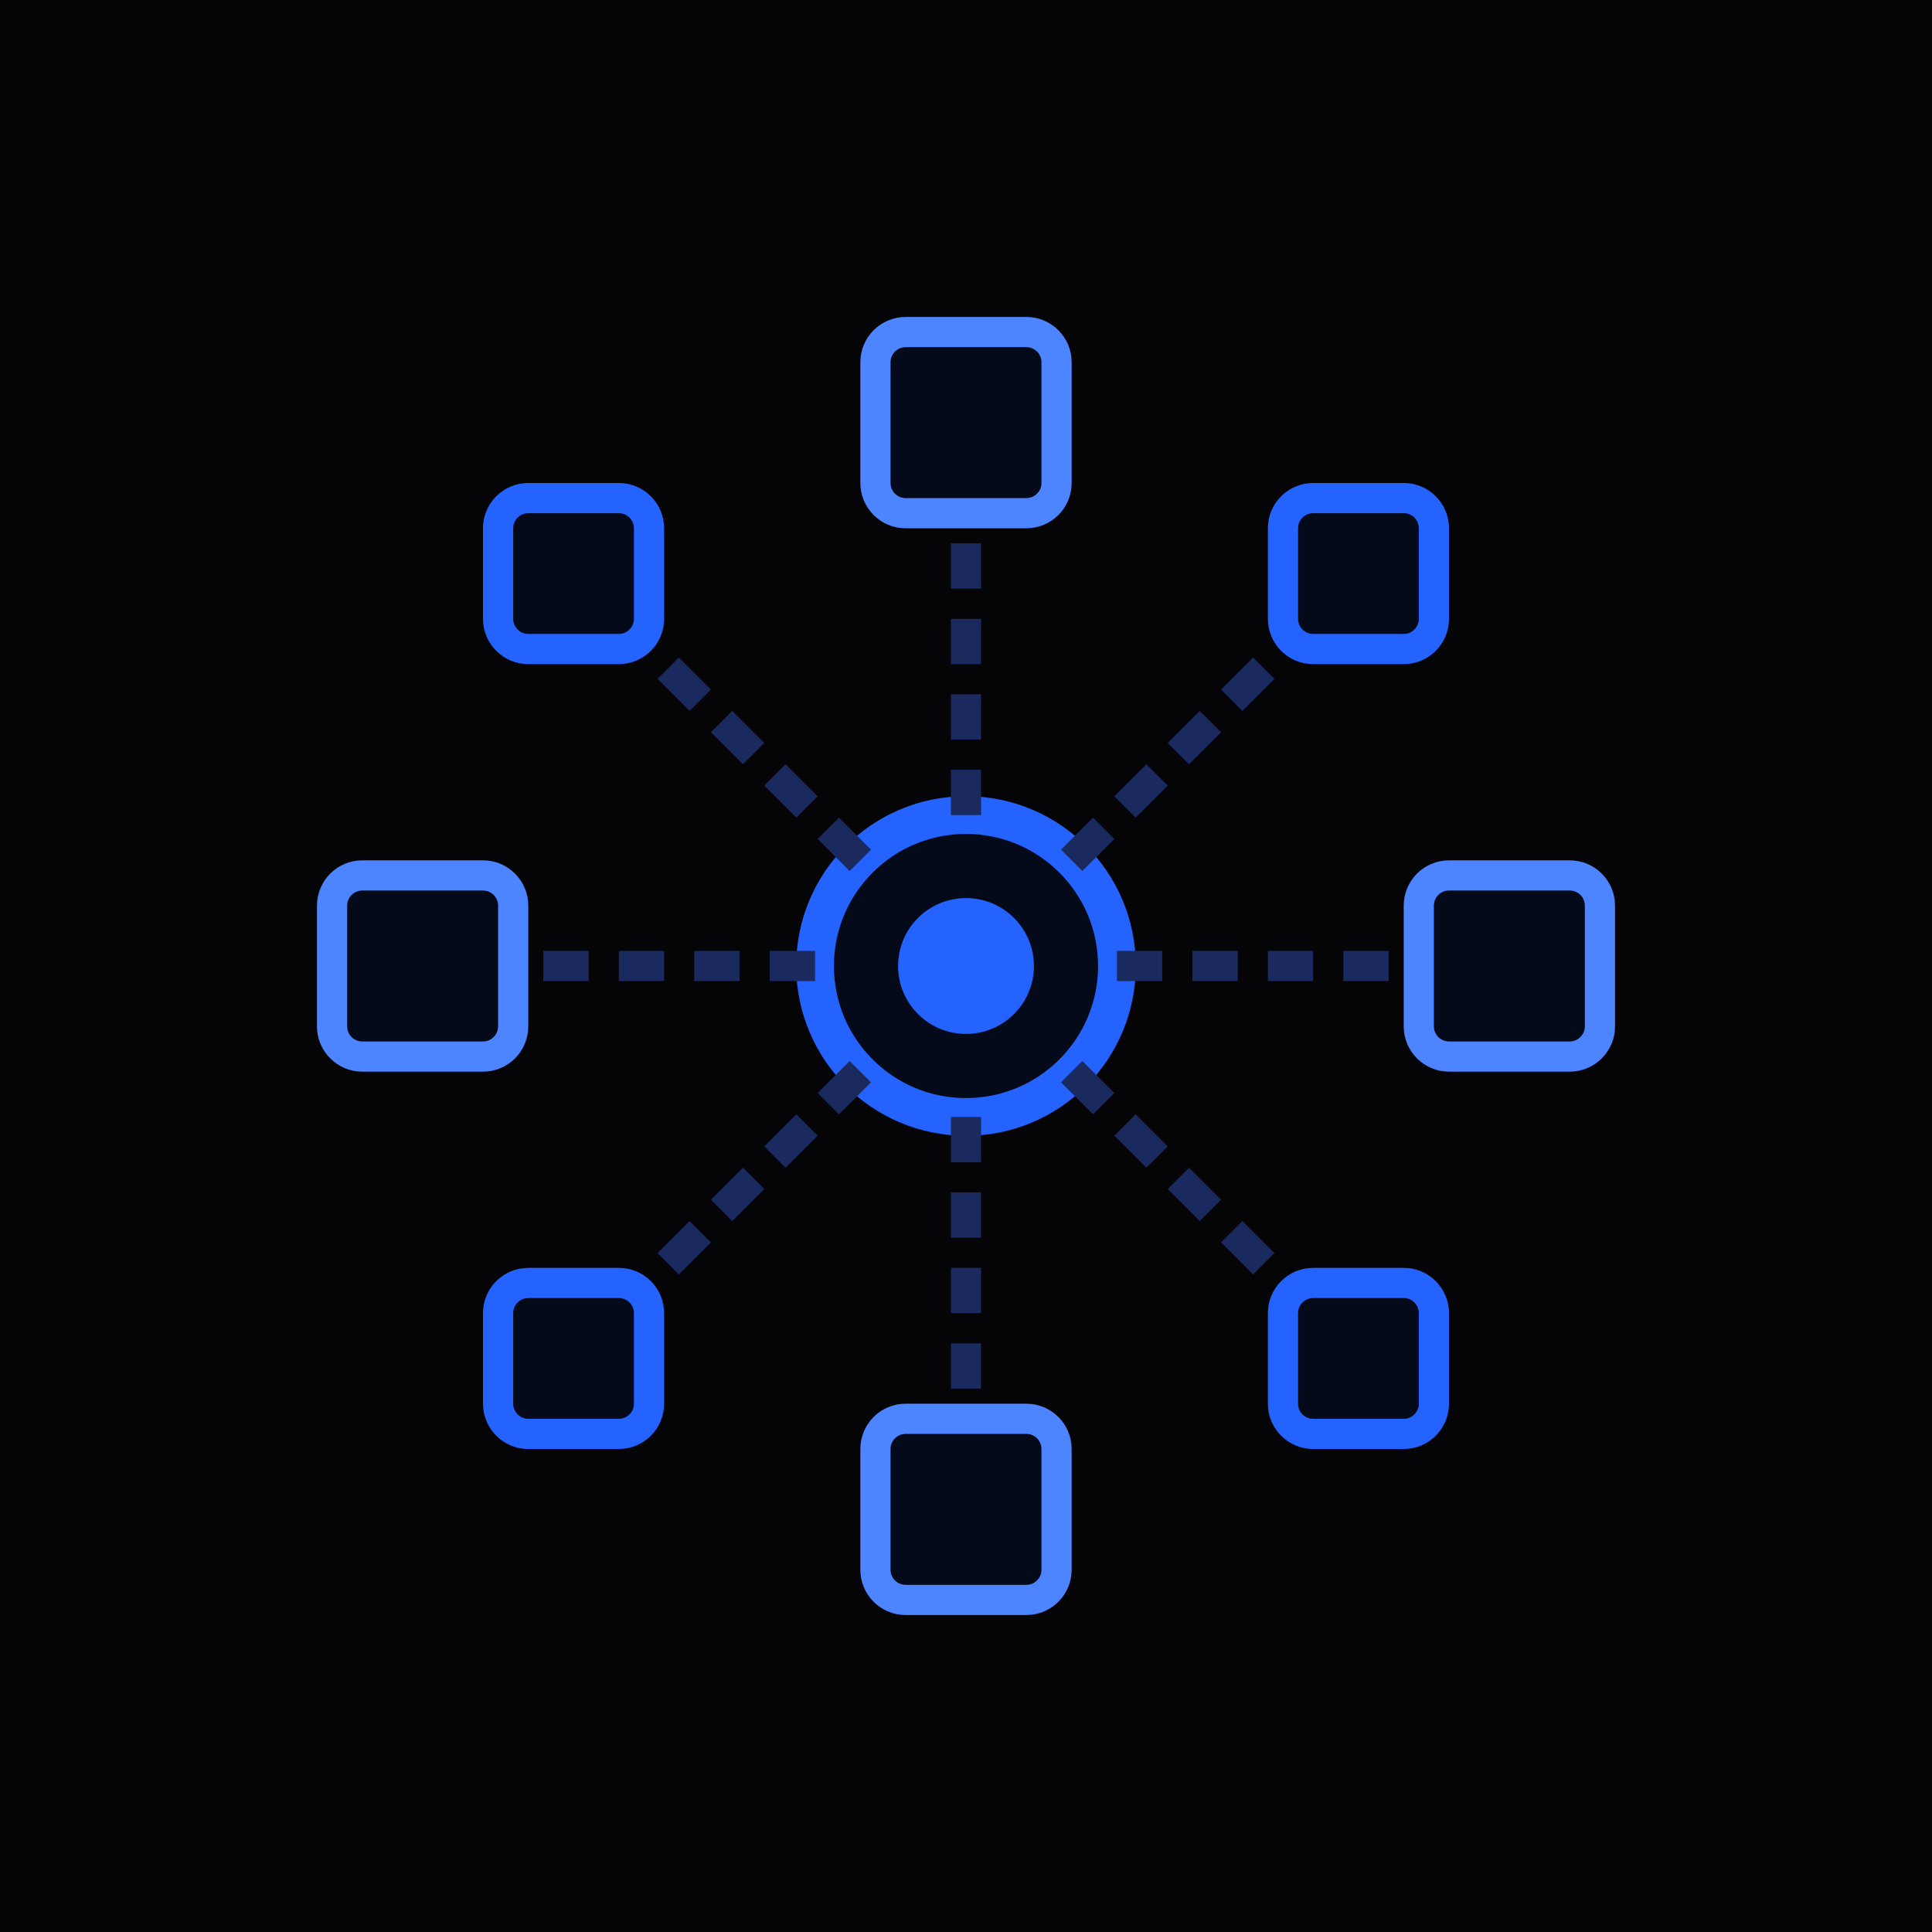
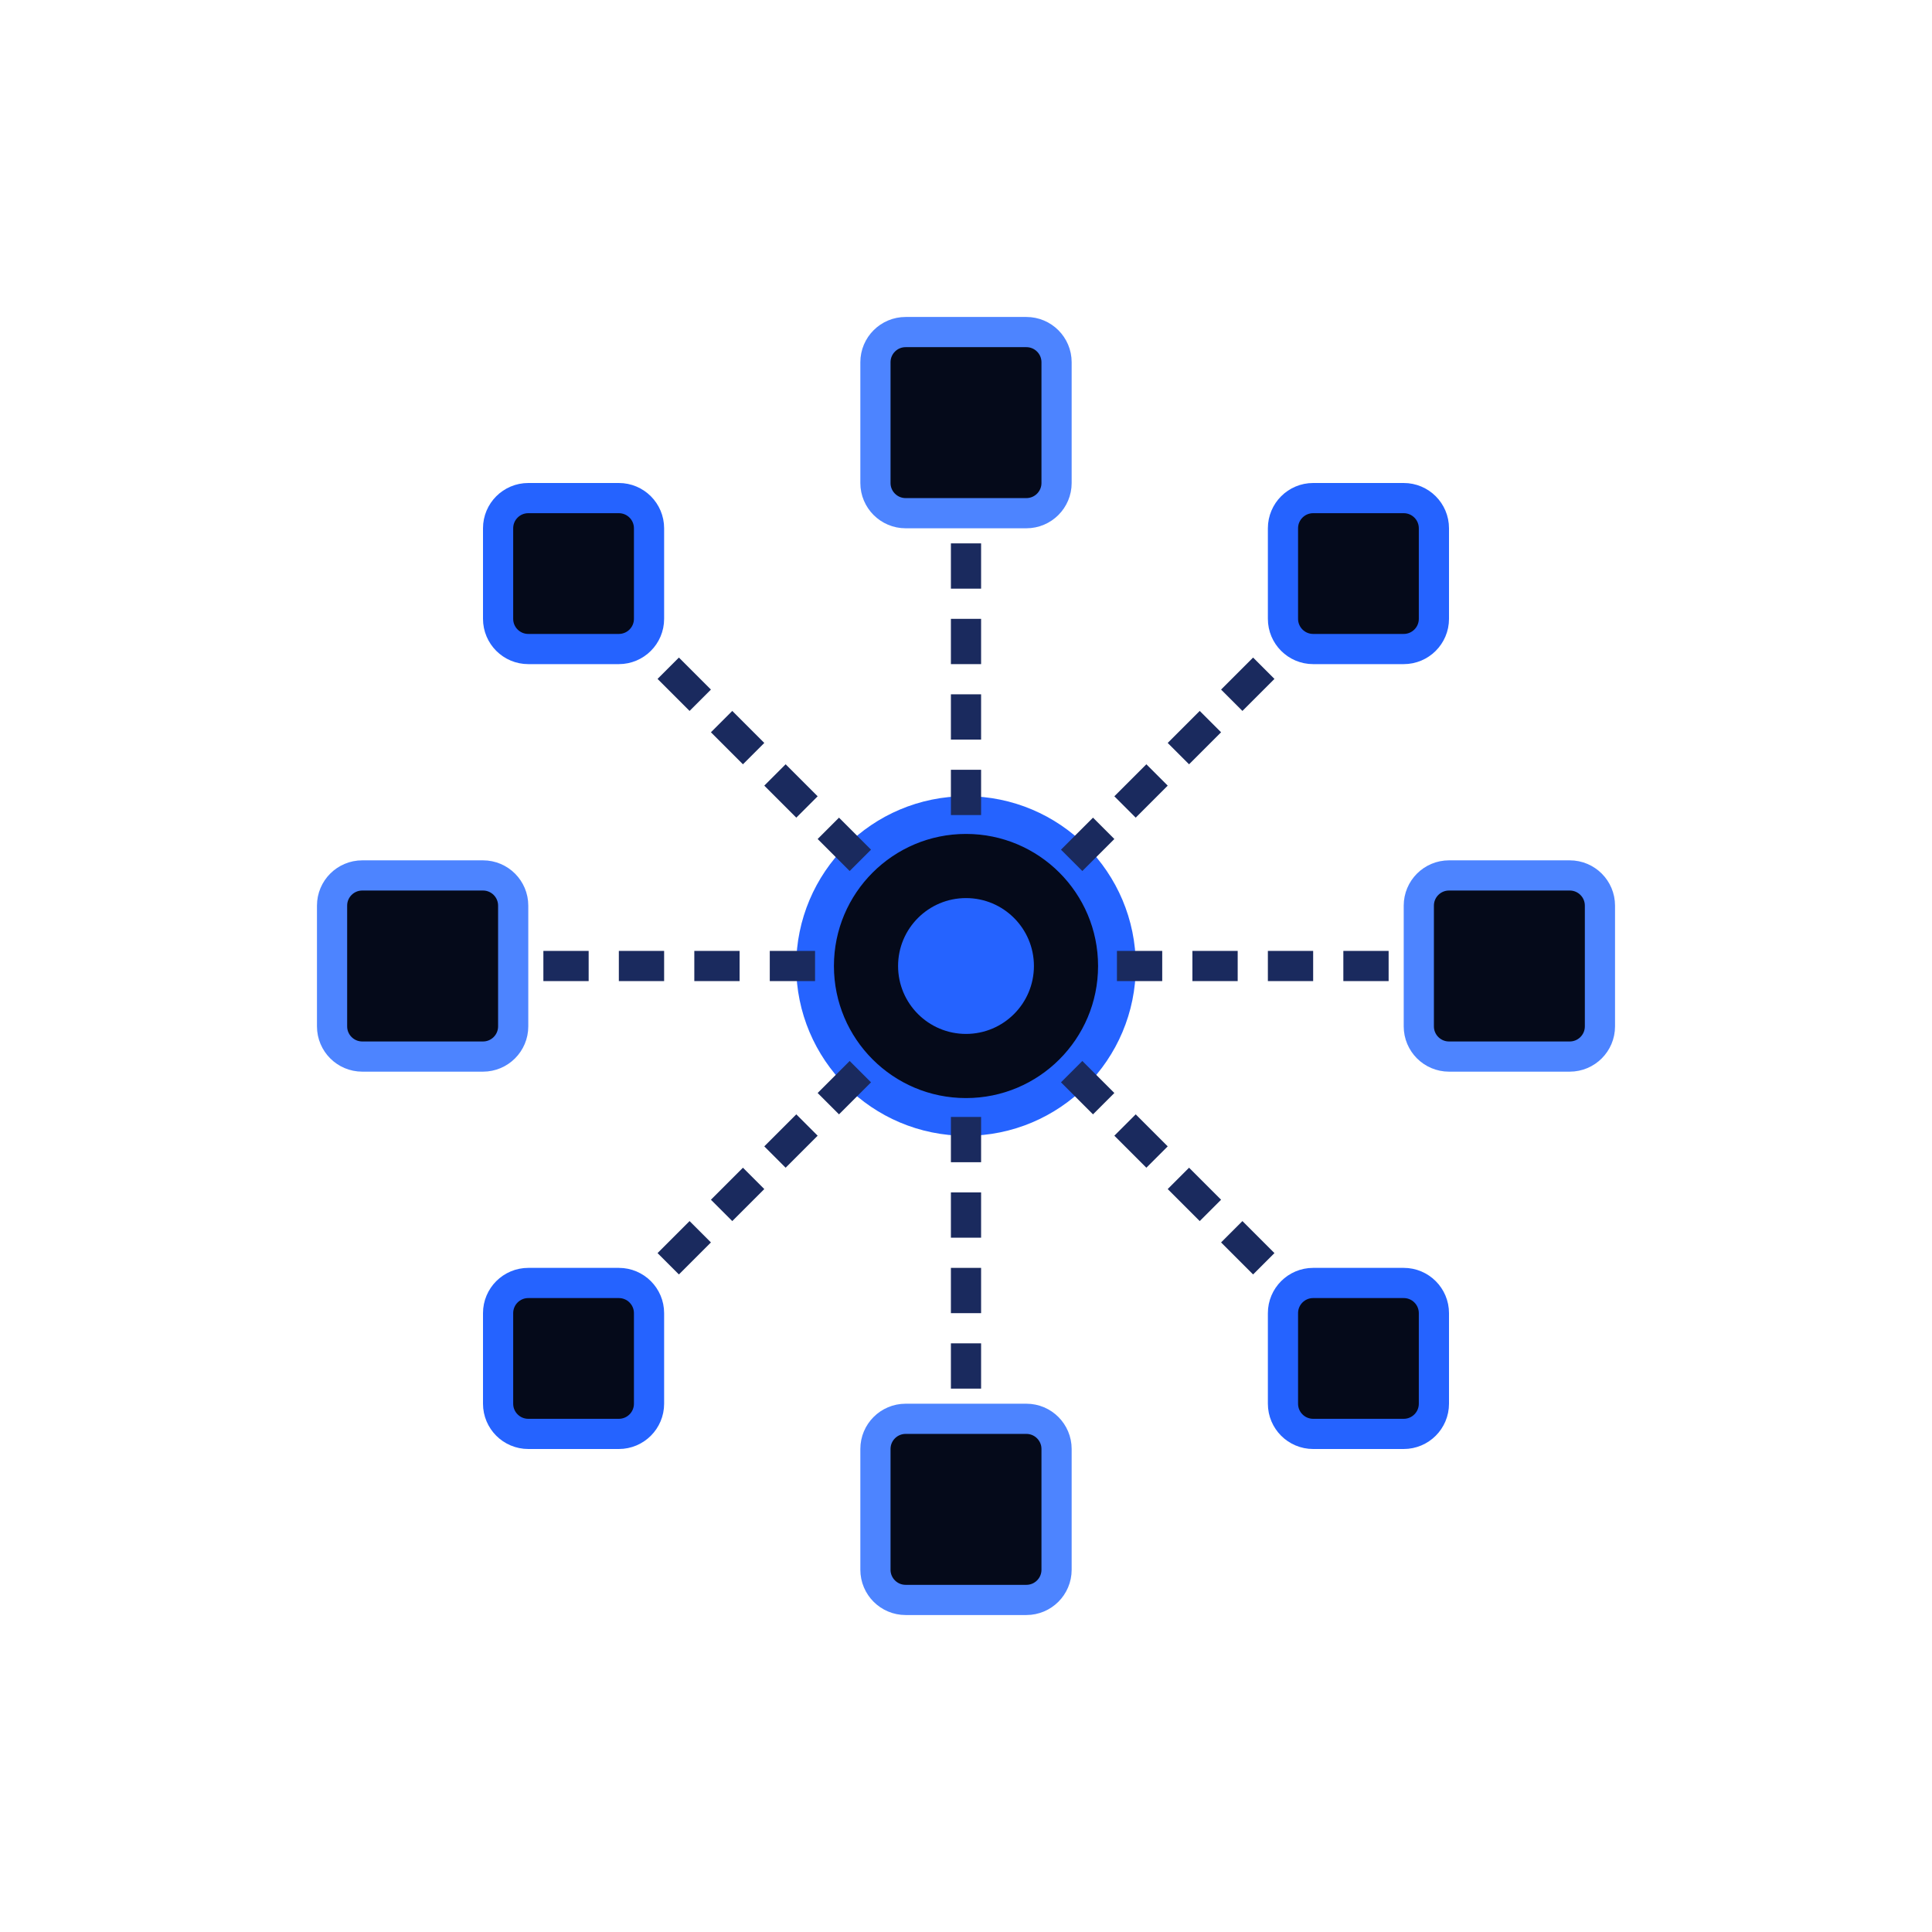
<svg xmlns="http://www.w3.org/2000/svg" width="128" height="128" viewBox="0 0 128 128" fill="none">
-   <rect width="128" height="128" fill="#050507" />
  <g transform="translate(64,64)">
    <circle r="10" fill="#050a1a" stroke="#2563ff" stroke-width="2.5" />
    <circle r="4.5" fill="#2563ff" />
    <line x1="0" y1="-10" x2="0" y2="-30" stroke="#1a2a5e" stroke-width="2" stroke-dasharray="3 2" />
    <line x1="0" y1="10" x2="0" y2="30" stroke="#1a2a5e" stroke-width="2" stroke-dasharray="3 2" />
    <line x1="-10" y1="0" x2="-30" y2="0" stroke="#1a2a5e" stroke-width="2" stroke-dasharray="3 2" />
    <line x1="10" y1="0" x2="30" y2="0" stroke="#1a2a5e" stroke-width="2" stroke-dasharray="3 2" />
    <line x1="-7" y1="-7" x2="-21" y2="-21" stroke="#1a2a5e" stroke-width="2" stroke-dasharray="3 2" />
    <line x1="7" y1="-7" x2="21" y2="-21" stroke="#1a2a5e" stroke-width="2" stroke-dasharray="3 2" />
    <line x1="-7" y1="7" x2="-21" y2="21" stroke="#1a2a5e" stroke-width="2" stroke-dasharray="3 2" />
    <line x1="7" y1="7" x2="21" y2="21" stroke="#1a2a5e" stroke-width="2" stroke-dasharray="3 2" />
    <rect x="-6" y="-42" width="12" height="12" rx="2" fill="#050a1a" stroke="#4d84ff" stroke-width="2" />
    <rect x="-6" y="30" width="12" height="12" rx="2" fill="#050a1a" stroke="#4d84ff" stroke-width="2" />
    <rect x="-42" y="-6" width="12" height="12" rx="2" fill="#050a1a" stroke="#4d84ff" stroke-width="2" />
    <rect x="30" y="-6" width="12" height="12" rx="2" fill="#050a1a" stroke="#4d84ff" stroke-width="2" />
    <rect x="-31" y="-31" width="10" height="10" rx="2" fill="#050a1a" stroke="#2563ff" stroke-width="2" />
    <rect x="21" y="-31" width="10" height="10" rx="2" fill="#050a1a" stroke="#2563ff" stroke-width="2" />
    <rect x="-31" y="21" width="10" height="10" rx="2" fill="#050a1a" stroke="#2563ff" stroke-width="2" />
    <rect x="21" y="21" width="10" height="10" rx="2" fill="#050a1a" stroke="#2563ff" stroke-width="2" />
  </g>
</svg>
